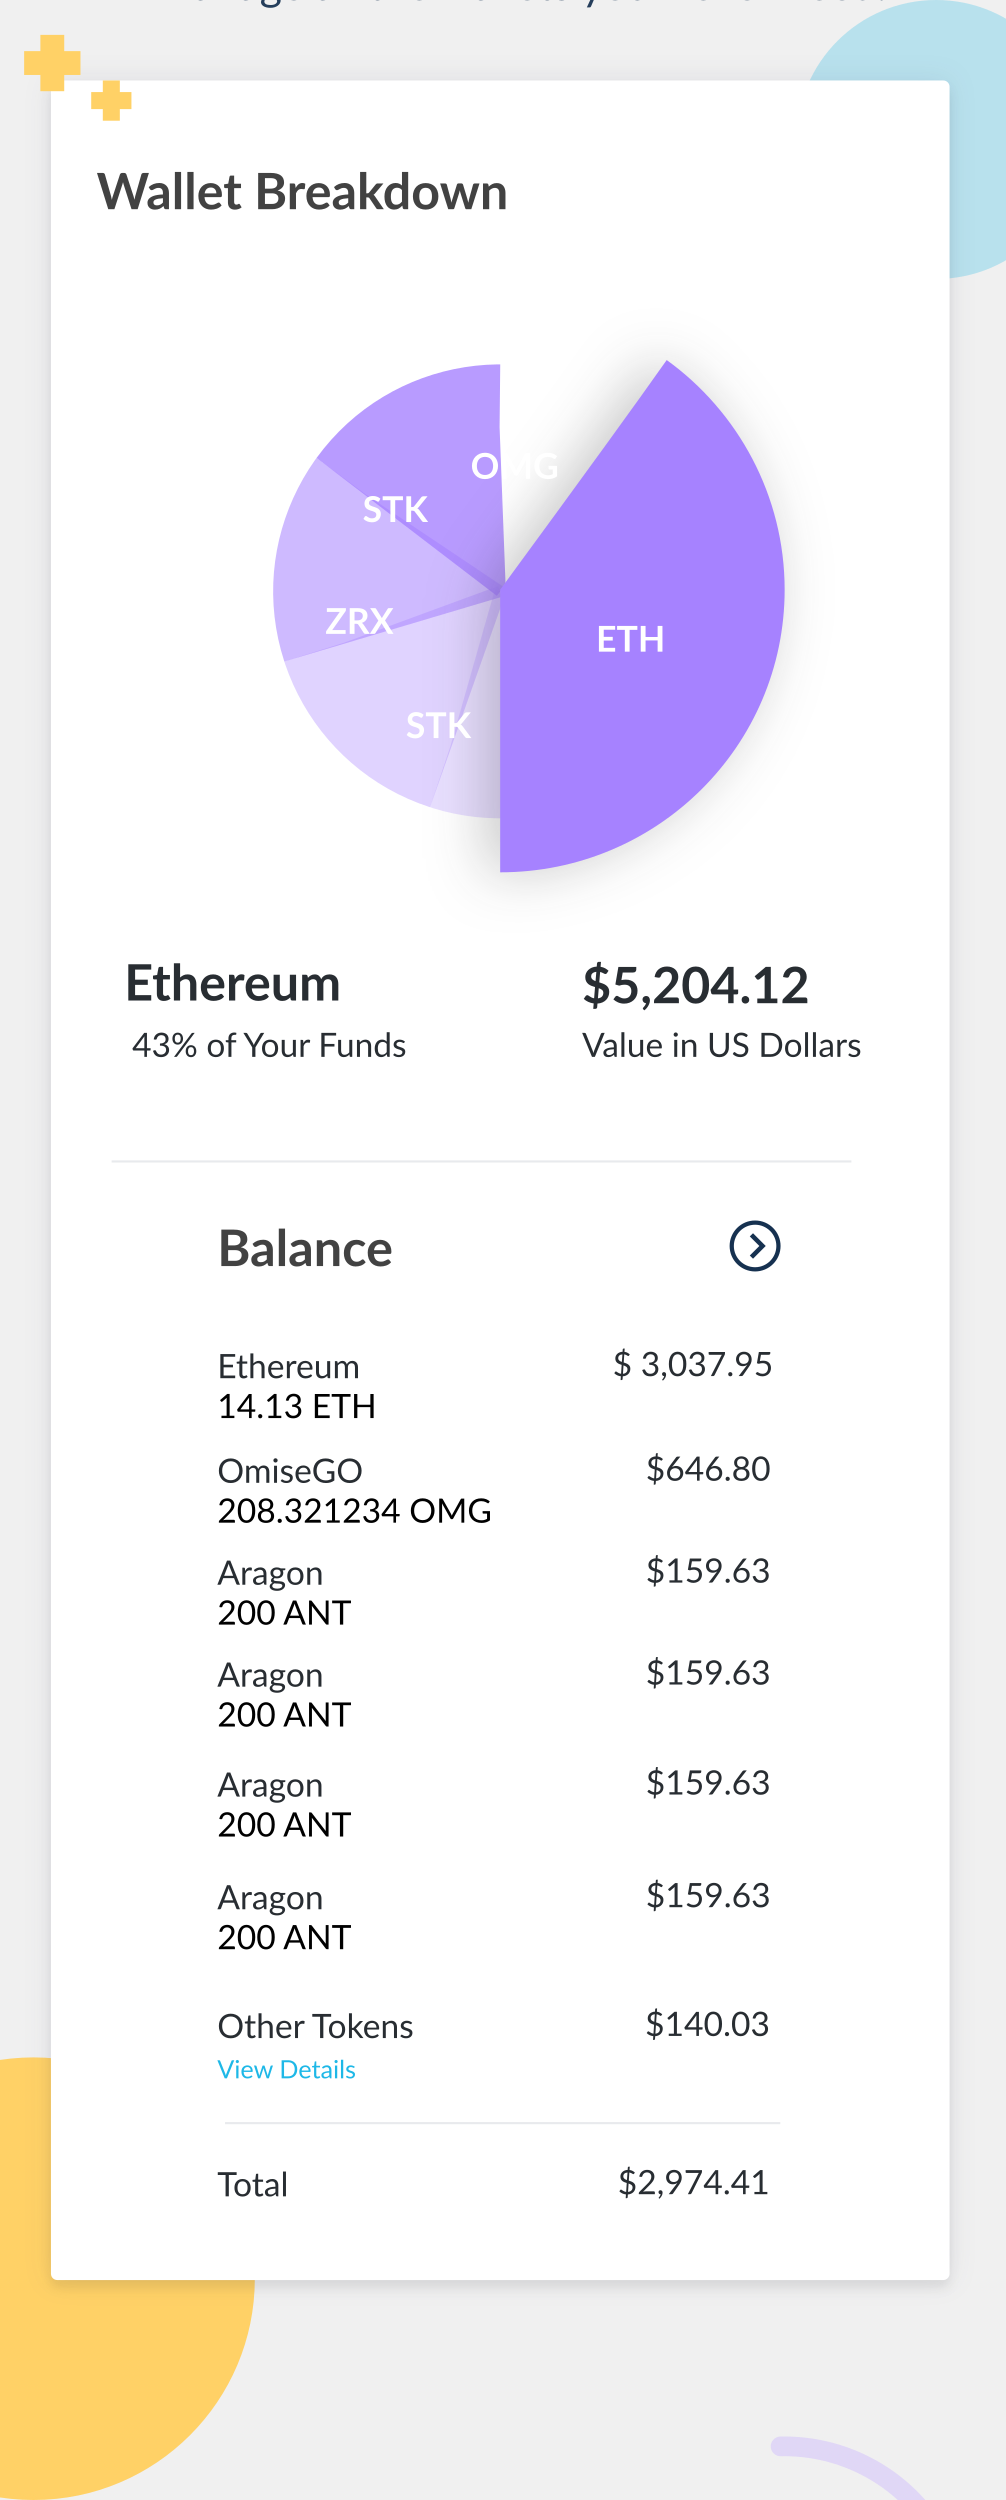
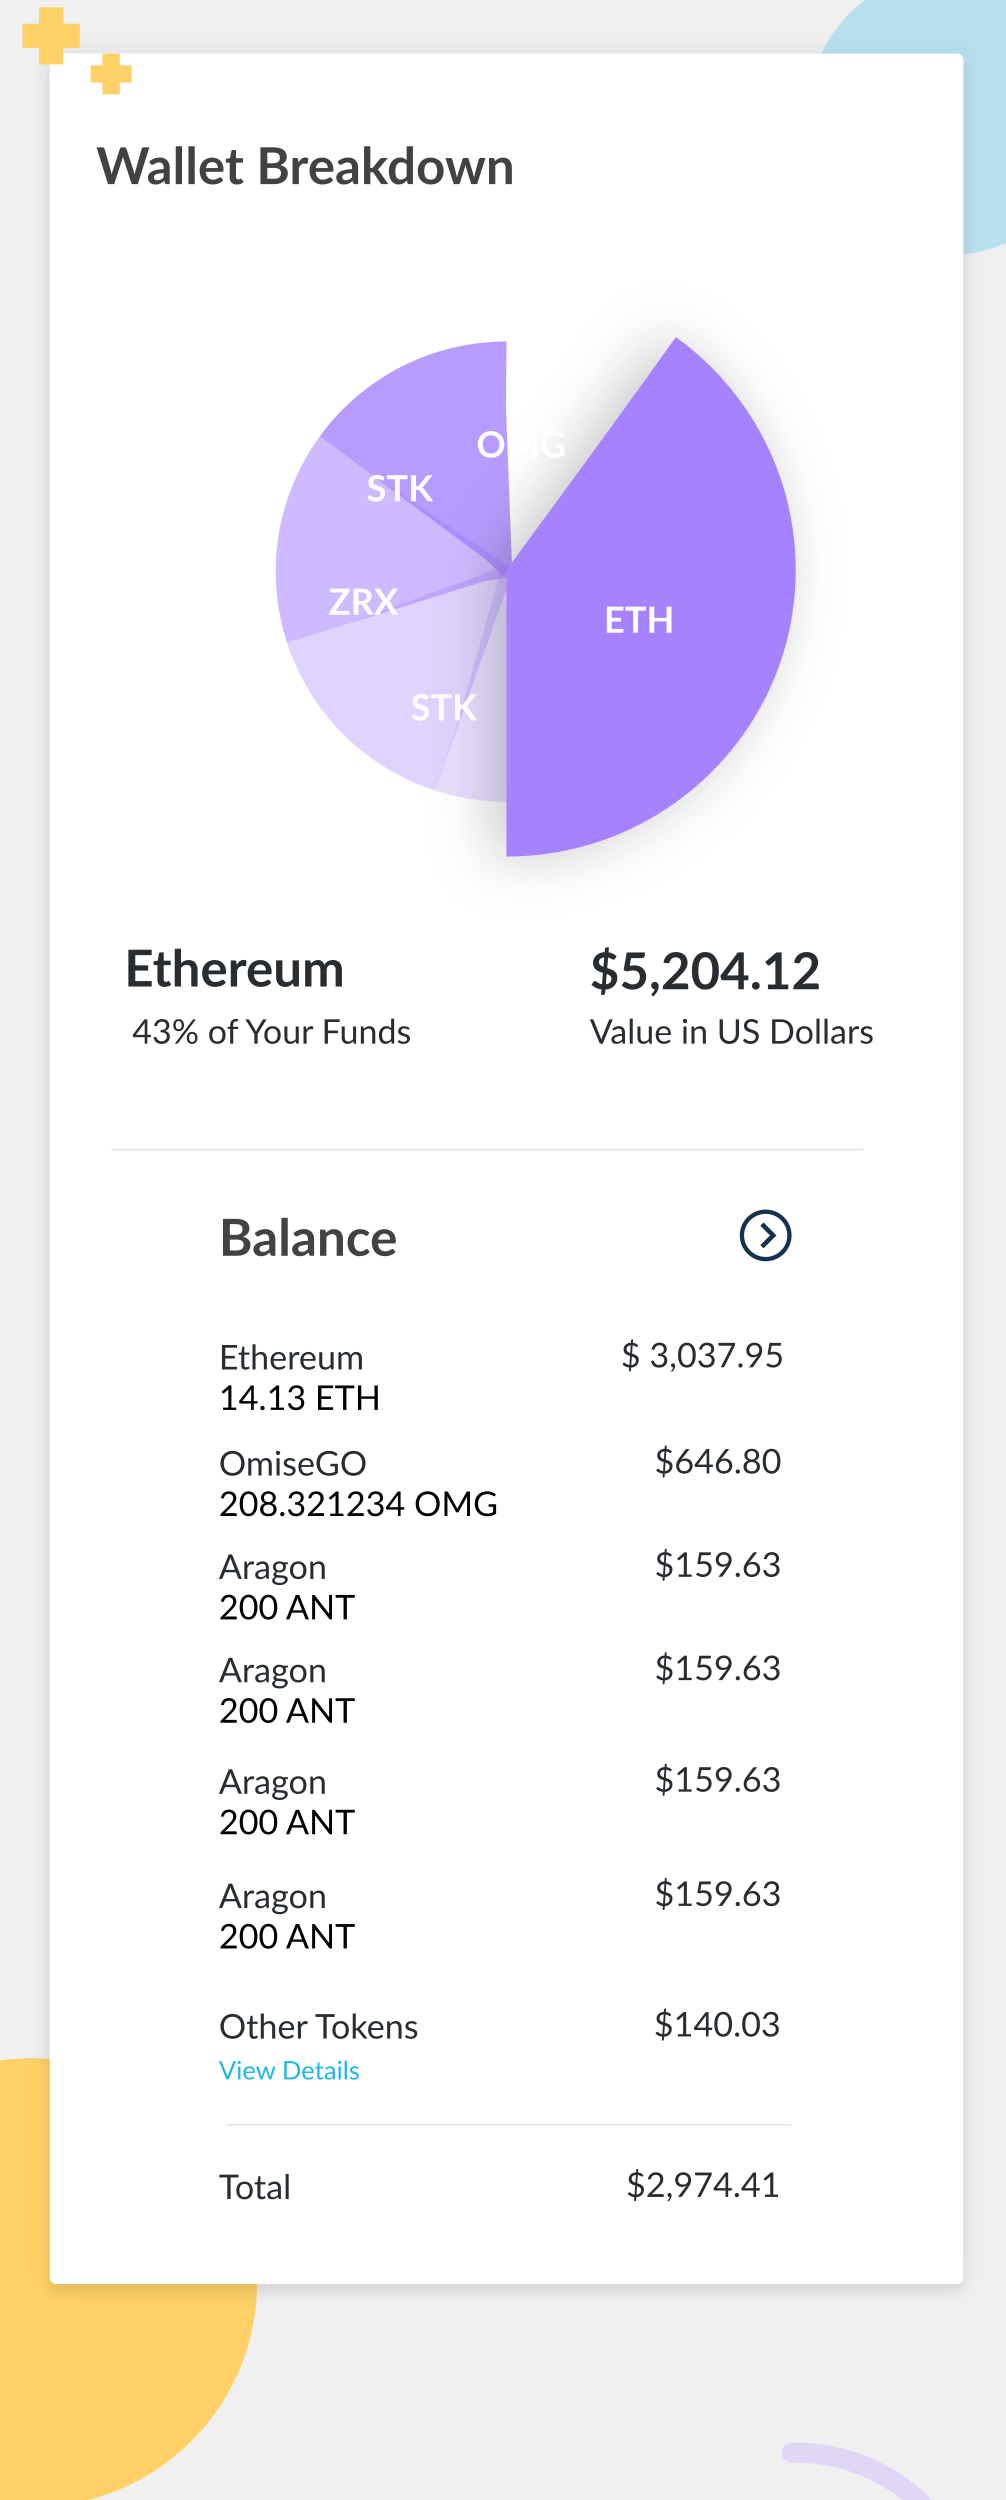
- <svg xmlns="http://www.w3.org/2000/svg" xmlns:xlink="http://www.w3.org/1999/xlink" width="375px" height="932px" viewBox="0 0 375 932" version="1.1">
-   <defs>
-     <rect id="path-1" x="0" y="0" width="335" height="820" rx="2.349" />
-     <filter x="-4.5%" y="-1.8%" width="109.0%" height="103.7%" filterUnits="objectBoundingBox" id="filter-2">
-       <feOffset dx="0" dy="0" in="SourceAlpha" result="shadowOffsetOuter1" />
-       <feGaussianBlur stdDeviation="5" in="shadowOffsetOuter1" result="shadowBlurOuter1" />
-       <feColorMatrix values="0 0 0 0 0.196   0 0 0 0 0.196   0 0 0 0 0.365  0 0 0 0.1 0" type="matrix" in="shadowBlurOuter1" result="shadowMatrixOuter1" />
-       <feOffset dx="0" dy="3" in="SourceAlpha" result="shadowOffsetOuter2" />
-       <feGaussianBlur stdDeviation="2" in="shadowOffsetOuter2" result="shadowBlurOuter2" />
-       <feColorMatrix values="0 0 0 0 0   0 0 0 0 0   0 0 0 0 0  0 0 0 0.07 0" type="matrix" in="shadowBlurOuter2" result="shadowMatrixOuter2" />
-       <feMerge>
-         <feMergeNode in="shadowMatrixOuter1" />
-         <feMergeNode in="shadowMatrixOuter2" />
+ <svg xmlns="http://www.w3.org/2000/svg" xmlns:xlink="http://www.w3.org/1999/xlink" id="svg4071" version="1.1" viewBox="0 0 375 932" height="932px" width="375px">
+   <defs id="defs3881">
+     <rect rx="2.349" height="820" width="335" y="0" x="0" id="path-1" />
+     <filter id="filter-2" filterUnits="objectBoundingBox" height="103.7%" width="109.0%" y="-1.8%" x="-4.5%">
+       <feOffset id="feOffset3838" result="shadowOffsetOuter1" in="SourceAlpha" dy="0" dx="0" />
+       <feGaussianBlur id="feGaussianBlur3840" result="shadowBlurOuter1" in="shadowOffsetOuter1" stdDeviation="5" />
+       <feColorMatrix id="feColorMatrix3842" result="shadowMatrixOuter1" in="shadowBlurOuter1" type="matrix" values="0 0 0 0 0.196   0 0 0 0 0.196   0 0 0 0 0.365  0 0 0 0.1 0" />
+       <feOffset id="feOffset3844" result="shadowOffsetOuter2" in="SourceAlpha" dy="3" dx="0" />
+       <feGaussianBlur id="feGaussianBlur3846" result="shadowBlurOuter2" in="shadowOffsetOuter2" stdDeviation="2" />
+       <feColorMatrix id="feColorMatrix3848" result="shadowMatrixOuter2" in="shadowBlurOuter2" type="matrix" values="0 0 0 0 0   0 0 0 0 0   0 0 0 0 0  0 0 0 0.07 0" />
+       <feMerge id="feMerge3854">
+         <feMergeNode id="feMergeNode3850" in="shadowMatrixOuter1" />
+         <feMergeNode id="feMergeNode3852" in="shadowMatrixOuter2" />
      </feMerge>
    </filter>
-     <circle id="path-3" cx="118.463" cy="118.463" r="84.616" />
-     <mask id="mask-4" maskContentUnits="userSpaceOnUse" maskUnits="objectBoundingBox" x="0" y="0" width="169.232" height="169.232" fill="white">
-       <use xlink:href="#path-3" />
-     </mask>
-     <circle id="path-5" cx="118.463" cy="118.463" r="84.616" />
-     <mask id="mask-6" maskContentUnits="userSpaceOnUse" maskUnits="objectBoundingBox" x="0" y="0" width="169.232" height="169.232" fill="white">
-       <use xlink:href="#path-5" />
-     </mask>
-     <circle id="path-7" cx="118.463" cy="118.463" r="84.616" />
-     <mask id="mask-8" maskContentUnits="userSpaceOnUse" maskUnits="objectBoundingBox" x="0" y="0" width="169.232" height="169.232" fill="white">
-       <use xlink:href="#path-7" />
-     </mask>
-     <circle id="path-9" cx="118.463" cy="118.463" r="84.616" />
-     <mask id="mask-10" maskContentUnits="userSpaceOnUse" maskUnits="objectBoundingBox" x="0" y="0" width="169.232" height="169.232" fill="white">
-       <use xlink:href="#path-9" />
-     </mask>
-     <path d="M118.463,223.202 C177.033,223.202 224.515,176.029 224.515,117.838 C224.515,82.759 207.08,51.373 180.544,32.222 C170.565,46.472 149.871,75.01 118.463,117.838 C118.463,175.74 118.463,210.861 118.463,223.202 Z" id="path-11" />
-     <filter x="-38.2%" y="-18.6%" width="166.9%" height="137.2%" filterUnits="objectBoundingBox" id="filter-12">
-       <feOffset dx="-5" dy="0" in="SourceAlpha" result="shadowOffsetOuter1" />
-       <feGaussianBlur stdDeviation="11" in="shadowOffsetOuter1" result="shadowBlurOuter1" />
-       <feColorMatrix values="0 0 0 0 0.118   0 0 0 0 0.118   0 0 0 0 0.118  0 0 0 0.25 0" type="matrix" in="shadowBlurOuter1" />
+     <circle r="84.616" cy="118.463" cx="118.463" id="path-3" />
+     <mask fill="white" height="169.232" width="169.232" y="0" x="0" maskUnits="objectBoundingBox" maskContentUnits="userSpaceOnUse" id="mask-4">
+       <use id="use3858" xlink:href="#path-3" />
+     </mask>
+     <circle r="84.616" cy="118.463" cx="118.463" id="path-5" />
+     <mask fill="white" height="169.232" width="169.232" y="0" x="0" maskUnits="objectBoundingBox" maskContentUnits="userSpaceOnUse" id="mask-6">
+       <use id="use3862" xlink:href="#path-5" />
+     </mask>
+     <circle r="84.616" cy="118.463" cx="118.463" id="path-7" />
+     <mask fill="white" height="169.232" width="169.232" y="0" x="0" maskUnits="objectBoundingBox" maskContentUnits="userSpaceOnUse" id="mask-8">
+       <use id="use3866" xlink:href="#path-7" />
+     </mask>
+     <circle r="84.616" cy="118.463" cx="118.463" id="path-9" />
+     <mask fill="white" height="169.232" width="169.232" y="0" x="0" maskUnits="objectBoundingBox" maskContentUnits="userSpaceOnUse" id="mask-10">
+       <use id="use3870" xlink:href="#path-9" />
+     </mask>
+     <path id="path-11" d="M118.463,223.202 C177.033,223.202 224.515,176.029 224.515,117.838 C224.515,82.759 207.08,51.373 180.544,32.222 C170.565,46.472 149.871,75.01 118.463,117.838 C118.463,175.74 118.463,210.861 118.463,223.202 Z" />
+     <filter id="filter-12" filterUnits="objectBoundingBox" height="137.2%" width="166.9%" y="-18.6%" x="-38.2%">
+       <feOffset id="feOffset3874" result="shadowOffsetOuter1" in="SourceAlpha" dy="0" dx="-5" />
+       <feGaussianBlur id="feGaussianBlur3876" result="shadowBlurOuter1" in="shadowOffsetOuter1" stdDeviation="11" />
+       <feColorMatrix id="feColorMatrix3878" in="shadowBlurOuter1" type="matrix" values="0 0 0 0 0.118   0 0 0 0 0.118   0 0 0 0 0.118  0 0 0 0.25 0" />
    </filter>
  </defs>
-   <g id="Homepage" stroke="none" stroke-width="1" fill="none" fill-rule="evenodd">
-     <g id="Homepage---Mobile" transform="translate(0, -1358)">
-       <g id="Group-23" transform="translate(-70, 1358)">
-         <circle id="Oval" fill="#FFD166" cx="82.5" cy="849.5" r="82.5" />
-         <circle id="Oval" fill-opacity="0.263" fill="#1EB8E7" cx="419" cy="52" r="52" />
-         <g id="Group-10" transform="translate(89, 30)">
+   <g transform="translate(0,4)" style="fill:none;fill-rule:evenodd;stroke:none;stroke-width:1" id="Homepage">
+     <g transform="matrix(1.016769,0,0,1.014039,-0.7753068,-1391.524)" id="Homepage---Mobile">
+       <g transform="translate(-70,1358)" id="Group-23">
+         <circle style="fill:#ffd166" r="82.5" cy="849.5" cx="82.5" id="Oval" />
+         <circle style="fill:#1eb8e7;fill-opacity:0.263" r="52" cy="52" cx="419" id="circle3884" />
+         <g transform="translate(89,30)" id="Group-10">
          <g id="card">
-             <use fill="black" fill-opacity="1" filter="url(#filter-2)" xlink:href="#path-1" />
-             <use fill="#FFFFFF" fill-rule="evenodd" xlink:href="#path-1" />
-           </g>
-         </g>
-         <g id="Piechart" transform="translate(138, 102)">
+             <use height="100%" width="100%" y="0" x="0" style="fill:#000000;fill-opacity:1;filter:url(#filter-2)" id="use3886" xlink:href="#path-1" />
+             <use height="100%" width="100%" y="0" x="0" style="fill:#ffffff;fill-rule:evenodd" id="use3888" xlink:href="#path-1" />
+           </g>
+         </g>
+         <g transform="translate(138,102)" id="Piechart">
          <g id="piechart">
-             <use id="very-unsatisfied" stroke-opacity="0.25" stroke="#A682FF" mask="url(#mask-4)" stroke-width="169.232" stroke-dasharray="79.781,846.161" transform="translate(118.4625, 118.4625) rotate(-306) translate(-118.4625, -118.4625) " xlink:href="#path-3" />
-             <use id="unsatisfied" stroke-opacity="0.35" stroke="#A682FF" mask="url(#mask-6)" stroke-width="169.232" stroke-dasharray="79.781,846.161" transform="translate(118.4625, 118.4625) rotate(-252) translate(-118.4625, -118.4625) " xlink:href="#path-5" />
-             <use id="neutral" stroke-opacity="0.55" stroke="#A682FF" mask="url(#mask-8)" stroke-width="169.232" stroke-dasharray="79.781,846.161" transform="translate(118.4625, 118.4625) rotate(-198) translate(-118.4625, -118.4625) " xlink:href="#path-7" />
-             <use id="satisfied" stroke-opacity="0.8" stroke="#A682FF" mask="url(#mask-10)" stroke-width="169.232" stroke-dasharray="79.781,846.161" transform="translate(118.4625, 118.4625) rotate(-144) translate(-118.4625, -118.4625) " xlink:href="#path-9" />
+             <use height="100%" width="100%" y="0" x="0" style="stroke:#a682ff;stroke-width:169.232;stroke-dasharray:79.781, 846.161;stroke-opacity:0.25" xlink:href="#path-3" transform="rotate(54,118.4625,118.4625)" mask="url(#mask-4)" id="very-unsatisfied" />
+             <use height="100%" width="100%" y="0" x="0" style="stroke:#a682ff;stroke-width:169.232;stroke-dasharray:79.781, 846.161;stroke-opacity:0.35" xlink:href="#path-5" transform="rotate(108,118.4625,118.4625)" mask="url(#mask-6)" id="unsatisfied" />
+             <use height="100%" width="100%" y="0" x="0" style="stroke:#a682ff;stroke-width:169.232;stroke-dasharray:79.781, 846.161;stroke-opacity:0.55" xlink:href="#path-7" transform="rotate(162,118.4625,118.4625)" mask="url(#mask-8)" id="neutral" />
+             <use height="100%" width="100%" y="0" x="0" style="stroke:#a682ff;stroke-width:169.232;stroke-dasharray:79.781, 846.161;stroke-opacity:0.8" xlink:href="#path-9" transform="rotate(-144,118.4625,118.4625)" mask="url(#mask-10)" id="satisfied" />
            <g id="very-satisfied">
-               <use fill="black" fill-opacity="1" filter="url(#filter-12)" xlink:href="#path-11" />
-               <use fill="#A682FF" fill-rule="evenodd" xlink:href="#path-11" />
+               <use height="100%" width="100%" y="0" x="0" style="fill:#000000;fill-opacity:1;filter:url(#filter-12)" id="use3896" xlink:href="#path-11" />
+               <use height="100%" width="100%" y="0" x="0" style="fill:#a682ff;fill-rule:evenodd" id="use3898" xlink:href="#path-11" />
            </g>
          </g>
-           <text id="ETH" font-family="Lato-Bold, Lato" font-size="13.268" font-weight="bold" fill="#FFFFFF">
-             <tspan x="154.216" y="140.94">ETH</tspan>
-           </text>
-           <text id="OMG" font-family="Lato-Bold, Lato" font-size="13.268" font-weight="bold" fill="#FFFFFF">
-             <tspan x="107.444" y="76.496">OMG</tspan>
-           </text>
-           <text id="STK" font-family="Lato-Bold, Lato" font-size="13.268" font-weight="bold" fill="#FFFFFF">
-             <tspan x="67.181" y="92.607">STK</tspan>
-           </text>
-           <text id="ZRX" font-family="Lato-Bold, Lato" font-size="13.268" font-weight="bold" fill="#FFFFFF">
-             <tspan x="53.283" y="134.306">ZRX</tspan>
-           </text>
-           <text id="STK" font-family="Lato-Bold, Lato" font-size="13.268" font-weight="bold" fill="#FFFFFF">
-             <tspan x="83.292" y="173.161">STK</tspan>
-           </text>
-         </g>
-         <text id="43%-of-Your-Funds" font-family="Lato-Regular, Lato" font-size="12.48" font-weight="normal" fill="#282D32">
-           <tspan x="119.252" y="394">43% of Your Funds </tspan>
-         </text>
-         <text id="Value-in-US-Dollars" font-family="Lato-Regular, Lato" font-size="12.48" font-weight="normal" fill="#282D32">
-           <tspan x="287" y="394">Value in US Dollars  </tspan>
-         </text>
-         <text id="Ethereum" font-family="Lato-Bold, Lato" font-size="18.72" font-weight="bold" fill="#282D32">
-           <tspan x="116.332" y="373">Ethereum</tspan>
-         </text>
-         <text id="$5,204.12" font-family="Lato-Bold, Lato" font-size="18.72" font-weight="bold" fill="#282D32">
-           <tspan x="287" y="374">$5,204.12</tspan>
-         </text>
-         <text id="Wallet-Breakdown" font-family="Lato-Bold, Lato" font-size="18.72" font-weight="bold" fill="#424242">
-           <tspan x="106" y="78">Wallet Breakdown</tspan>
-         </text>
-         <text id="Balance" font-family="Lato-Bold, Lato" font-size="18.792" font-weight="bold" fill="#424242">
-           <tspan x="151" y="472">Balance</tspan>
-         </text>
-         <g id="balance-/-regular-mode" transform="translate(151, 501)" font-family="Lato-Regular, Lato" font-size="12.528" font-weight="normal">
+           <text style="font-weight:bold;font-size:13.268px;font-family:Lato-Bold, Lato;fill:#ffffff" font-weight="bold" font-size="13.268" id="ETH">
+             <tspan id="tspan3902" y="140.94" x="154.216">ETH</tspan>
+           </text>
+           <text style="font-weight:bold;font-size:13.268px;font-family:Lato-Bold, Lato;fill:#ffffff" font-weight="bold" font-size="13.268" id="OMG">
+             <tspan id="tspan3905" y="76.496" x="107.444">OMG</tspan>
+           </text>
+           <text style="font-weight:bold;font-size:13.268px;font-family:Lato-Bold, Lato;fill:#ffffff" font-weight="bold" font-size="13.268" id="STK">
+             <tspan id="tspan3908" y="92.607" x="67.181">STK</tspan>
+           </text>
+           <text style="font-weight:bold;font-size:13.268px;font-family:Lato-Bold, Lato;fill:#ffffff" font-weight="bold" font-size="13.268" id="ZRX">
+             <tspan id="tspan3911" y="134.306" x="53.283">ZRX</tspan>
+           </text>
+           <text style="font-weight:bold;font-size:13.268px;font-family:Lato-Bold, Lato;fill:#ffffff" font-weight="bold" font-size="13.268" id="text3916">
+             <tspan id="tspan3914" y="173.161" x="83.292">STK</tspan>
+           </text>
+         </g>
+         <text style="font-weight:normal;font-size:12.48px;font-family:Lato-Regular, Lato;fill:#282d32" font-weight="normal" font-size="12.48" id="43%-of-Your-Funds">
+           <tspan id="tspan3919" y="394" x="119.252">43% of Your Funds</tspan>
+         </text>
+         <text style="font-weight:normal;font-size:12.48px;font-family:Lato-Regular, Lato;fill:#282d32" font-weight="normal" font-size="12.48" id="Value-in-US-Dollars">
+           <tspan id="tspan3922" y="394" x="287">Value in US Dollars</tspan>
+         </text>
+         <text style="font-weight:bold;font-size:18.72px;font-family:Lato-Bold, Lato;fill:#282d32" font-weight="bold" font-size="18.72" id="Ethereum">
+           <tspan id="tspan3925" y="373" x="116.332">Ethereum</tspan>
+         </text>
+         <text style="font-weight:bold;font-size:18.72px;font-family:Lato-Bold, Lato;fill:#282d32" font-weight="bold" font-size="18.72" id="$5,204.12">
+           <tspan id="tspan3928" y="374" x="287">$5,204.12</tspan>
+         </text>
+         <text style="font-weight:bold;font-size:18.72px;font-family:Lato-Bold, Lato;fill:#424242" font-weight="bold" font-size="18.72" id="Wallet-Breakdown">
+           <tspan id="tspan3931" y="78" x="106">Wallet Breakdown</tspan>
+         </text>
+         <text style="font-weight:bold;font-size:18.792px;font-family:Lato-Bold, Lato;fill:#424242" font-weight="bold" font-size="18.792" id="Balance">
+           <tspan id="tspan3934" y="472" x="151">Balance</tspan>
+         </text>
+         <g style="font-weight:normal;font-size:12.528px;font-family:Lato-Regular, Lato" font-weight="normal" font-size="12.528" transform="translate(151,501)" id="balance-/-regular-mode">
          <g id="Group-3">
-             <text id="14.13-ETH" fill="#000000">
-               <tspan x="0" y="27.66">14.13 ETH</tspan>
-             </text>
-             <text id="$-3,037.95" fill="#282D32">
-               <tspan x="147.394" y="12">$ 3,037.95</tspan>
-             </text>
-             <text id="Ethereum" fill="#282D32">
-               <tspan x="0" y="12.783">Ethereum</tspan>
-             </text>
-           </g>
-         </g>
-         <g id="Group-3" transform="translate(151, 806)" fill="#282D32" font-family="Lato-Regular, Lato" font-size="12.528" font-weight="normal">
-           <text id="$-3,037.95">
-             <tspan x="149.29" y="12">$2,974.41</tspan>
-           </text>
-           <text id="Ethereum">
-             <tspan x="0" y="12.783">Total</tspan>
-           </text>
-         </g>
-         <g id="balance-/-regular-mode" transform="translate(151, 540)" font-family="Lato-Regular, Lato" font-size="12.528" font-weight="normal">
-           <g id="Group-3">
-             <text id="14.13-ETH" fill="#000000">
-               <tspan x="0" y="27.66">208.321234 OMG</tspan>
-             </text>
-             <text id="$-3,037.95" fill="#282D32">
-               <tspan x="159.734" y="12">$646.80</tspan>
-             </text>
-             <text id="Ethereum" fill="#282D32">
-               <tspan x="0" y="12.783">OmiseGO</tspan>
-             </text>
-           </g>
-         </g>
-         <g id="balance-/-regular-mode" transform="translate(151, 578)" font-family="Lato-Regular, Lato" font-size="12.528" font-weight="normal">
-           <g id="Group-3">
-             <text id="14.13-ETH" fill="#000000">
-               <tspan x="0" y="27.66">200 ANT</tspan>
-             </text>
-             <text id="$-3,037.95" fill="#282D32">
-               <tspan x="159.734" y="12">$159.63</tspan>
-             </text>
-             <text id="Ethereum" fill="#282D32">
-               <tspan x="0" y="12.783">Aragon</tspan>
-             </text>
-           </g>
-         </g>
-         <g id="balance-/-regular-mode" transform="translate(151, 657)" font-family="Lato-Regular, Lato" font-size="12.528" font-weight="normal">
-           <g id="Group-3">
-             <text id="14.13-ETH" fill="#000000">
-               <tspan x="0" y="27.66">200 ANT</tspan>
-             </text>
-             <text id="$-3,037.95" fill="#282D32">
-               <tspan x="159.734" y="12">$159.63</tspan>
-             </text>
-             <text id="Ethereum" fill="#282D32">
-               <tspan x="0" y="12.783">Aragon</tspan>
-             </text>
-           </g>
-         </g>
-         <g id="balance-/-regular-mode" transform="translate(151, 616)" font-family="Lato-Regular, Lato" font-size="12.528" font-weight="normal">
-           <g id="Group-3">
-             <text id="14.13-ETH" fill="#000000">
-               <tspan x="0" y="27.66">200 ANT</tspan>
-             </text>
-             <text id="$-3,037.95" fill="#282D32">
-               <tspan x="159.734" y="12">$159.63</tspan>
-             </text>
-             <text id="Ethereum" fill="#282D32">
-               <tspan x="0" y="12.783">Aragon</tspan>
-             </text>
-           </g>
-         </g>
-         <g id="balance-/-regular-mode" transform="translate(151, 699)" font-family="Lato-Regular, Lato" font-size="12.528" font-weight="normal">
-           <g id="Group-3">
-             <text id="14.13-ETH" fill="#000000">
-               <tspan x="0" y="27.66">200 ANT</tspan>
-             </text>
-             <text id="$-3,037.95" fill="#282D32">
-               <tspan x="159.734" y="12">$159.63</tspan>
-             </text>
-             <text id="Ethereum" fill="#282D32">
-               <tspan x="0" y="12.783">Aragon</tspan>
-             </text>
-           </g>
-         </g>
-         <g id="Group-3" transform="translate(151, 747)" font-family="Lato-Regular, Lato" font-weight="normal">
-           <text id="View-Details" font-size="9.396" fill="#1EB8E7">
-             <tspan x="0" y="27.792">View Details</tspan>
-           </text>
-           <text id="$-3,037.95" font-size="12.528" fill="#282D32">
-             <tspan x="159.479" y="12">$140.03</tspan>
-           </text>
-           <text id="Ethereum" font-size="12.528" fill="#282D32">
-             <tspan x="0" y="12.783">Other Tokens</tspan>
-           </text>
-         </g>
-         <g id="icn-more" transform="translate(342, 455)" fill="#163150" fill-rule="nonzero">
-           <path d="M9.5,1.583 C13.865,1.583 17.417,5.135 17.417,9.5 C17.417,13.865 13.865,17.417 9.5,17.417 C5.135,17.417 1.583,13.865 1.583,9.5 C1.583,5.135 5.135,1.583 9.5,1.583 Z M9.5,0 C4.254,0 0,4.254 0,9.5 C0,14.746 4.254,19 9.5,19 C14.746,19 19,14.746 19,9.5 C19,4.254 14.746,0 9.5,0 Z M11.083,9.5 L7.521,13.062 L8.73,14.25 L13.458,9.5 L8.73,4.75 L7.521,5.938 L11.083,9.5 L11.083,9.5 Z" id="Shape" />
-         </g>
-         <path d="M250,296 L250,571" id="Line" stroke="#E8EAED" stroke-width="0.783" stroke-linecap="square" transform="translate(250, 433) rotate(90) translate(-250, -433) " />
-         <path d="M257,688 L257,894.219" id="Line" stroke="#E8EAED" stroke-width="0.783" stroke-linecap="square" transform="translate(257, 791.5) rotate(90) translate(-257, -791.5) " />
-         <polygon id="Shape-10" fill="#FFD166" fill-rule="nonzero" points="114.673 30 108.327 30 108.327 34.327 104 34.327 104 40.673 108.327 40.673 108.327 45 114.673 45 114.673 40.673 119 40.673 119 34.327 114.673 34.327" />
-         <polygon id="Shape-9" fill="#FFD166" fill-rule="nonzero" points="93.942 13 85.058 13 85.058 19.059 79 19.059 79 27.945 85.058 27.945 85.058 34 93.942 34 93.942 27.945 100 27.945 100 19.059 93.942 19.059" />
+             <text style="fill:#000000" id="14.13-ETH">
+               <tspan id="tspan3937" y="27.66" x="0">14.13 ETH</tspan>
+             </text>
+             <text style="fill:#282d32" id="$-3,037.95">
+               <tspan id="tspan3940" y="12" x="147.394">$ 3,037.95</tspan>
+             </text>
+             <text style="fill:#282d32" id="text3945">
+               <tspan id="tspan3943" y="12.783" x="0">Ethereum</tspan>
+             </text>
+           </g>
+         </g>
+         <g style="font-weight:normal;font-size:12.528px;font-family:Lato-Regular, Lato;fill:#282d32" font-weight="normal" font-size="12.528" transform="translate(151,806)" id="g3957">
+           <text id="text3951">
+             <tspan id="tspan3949" y="12" x="149.29">$2,974.41</tspan>
+           </text>
+           <text id="text3955">
+             <tspan id="tspan3953" y="12.783" x="0">Total</tspan>
+           </text>
+         </g>
+         <g style="font-weight:normal;font-size:12.528px;font-family:Lato-Regular, Lato" font-weight="normal" font-size="12.528" transform="translate(151,540)" id="g3973">
+           <g id="g3971">
+             <text style="fill:#000000" id="text3961">
+               <tspan id="tspan3959" y="27.66" x="0">208.321234 OMG</tspan>
+             </text>
+             <text style="fill:#282d32" id="text3965">
+               <tspan id="tspan3963" y="12" x="159.734">$646.80</tspan>
+             </text>
+             <text style="fill:#282d32" id="text3969">
+               <tspan id="tspan3967" y="12.783" x="0">OmiseGO</tspan>
+             </text>
+           </g>
+         </g>
+         <g style="font-weight:normal;font-size:12.528px;font-family:Lato-Regular, Lato" font-weight="normal" font-size="12.528" transform="translate(151,578)" id="g3989">
+           <g id="g3987">
+             <text style="fill:#000000" id="text3977">
+               <tspan id="tspan3975" y="27.66" x="0">200 ANT</tspan>
+             </text>
+             <text style="fill:#282d32" id="text3981">
+               <tspan id="tspan3979" y="12" x="159.734">$159.63</tspan>
+             </text>
+             <text style="fill:#282d32" id="text3985">
+               <tspan id="tspan3983" y="12.783" x="0">Aragon</tspan>
+             </text>
+           </g>
+         </g>
+         <g style="font-weight:normal;font-size:12.528px;font-family:Lato-Regular, Lato" font-weight="normal" font-size="12.528" transform="translate(151,657)" id="g4005">
+           <g id="g4003">
+             <text style="fill:#000000" id="text3993">
+               <tspan id="tspan3991" y="27.66" x="0">200 ANT</tspan>
+             </text>
+             <text style="fill:#282d32" id="text3997">
+               <tspan id="tspan3995" y="12" x="159.734">$159.63</tspan>
+             </text>
+             <text style="fill:#282d32" id="text4001">
+               <tspan id="tspan3999" y="12.783" x="0">Aragon</tspan>
+             </text>
+           </g>
+         </g>
+         <g style="font-weight:normal;font-size:12.528px;font-family:Lato-Regular, Lato" font-weight="normal" font-size="12.528" transform="translate(151,616)" id="g4021">
+           <g id="g4019">
+             <text style="fill:#000000" id="text4009">
+               <tspan id="tspan4007" y="27.66" x="0">200 ANT</tspan>
+             </text>
+             <text style="fill:#282d32" id="text4013">
+               <tspan id="tspan4011" y="12" x="159.734">$159.63</tspan>
+             </text>
+             <text style="fill:#282d32" id="text4017">
+               <tspan id="tspan4015" y="12.783" x="0">Aragon</tspan>
+             </text>
+           </g>
+         </g>
+         <g style="font-weight:normal;font-size:12.528px;font-family:Lato-Regular, Lato" font-weight="normal" font-size="12.528" transform="translate(151,699)" id="g4037">
+           <g id="g4035">
+             <text style="fill:#000000" id="text4025">
+               <tspan id="tspan4023" y="27.66" x="0">200 ANT</tspan>
+             </text>
+             <text style="fill:#282d32" id="text4029">
+               <tspan id="tspan4027" y="12" x="159.734">$159.63</tspan>
+             </text>
+             <text style="fill:#282d32" id="text4033">
+               <tspan id="tspan4031" y="12.783" x="0">Aragon</tspan>
+             </text>
+           </g>
+         </g>
+         <g style="font-weight:normal;font-family:Lato-Regular, Lato" font-weight="normal" transform="translate(151,747)" id="g4050">
+           <text style="font-size:9.396px;fill:#1eb8e7" font-size="9.396" id="View-Details">
+             <tspan id="tspan4039" y="27.792" x="0">View Details</tspan>
+           </text>
+           <text style="font-size:12.528px;fill:#282d32" font-size="12.528" id="text4044">
+             <tspan id="tspan4042" y="12" x="159.479">$140.03</tspan>
+           </text>
+           <text style="font-size:12.528px;fill:#282d32" font-size="12.528" id="text4048">
+             <tspan id="tspan4046" y="12.783" x="0">Other Tokens</tspan>
+           </text>
+         </g>
+         <g style="fill:#163150;fill-rule:nonzero" transform="translate(342,455)" id="icn-more">
+           <path id="Shape" d="m 9.5,1.583 c 4.365,0 7.917,3.551 7.917,7.917 0,4.365 -3.551,7.917 -7.917,7.917 C 5.135,17.417 1.583,13.865 1.583,9.5 1.583,5.135 5.135,1.583 9.5,1.583 Z M 9.5,0 C 4.254,0 0,4.254 0,9.5 0,14.746 4.254,19 9.5,19 14.746,19 19,14.746 19,9.5 19,4.254 14.746,0 9.5,0 Z M 11.083,9.5 7.521,13.062 8.73,14.25 13.458,9.5 8.73,4.75 7.521,5.938 Z" />
+         </g>
+         <path style="stroke:#e8eaed;stroke-width:0.783;stroke-linecap:square" transform="rotate(90,250,433)" id="Line" d="M 250,296 V 571" />
+         <path style="stroke:#e8eaed;stroke-width:0.783;stroke-linecap:square" transform="rotate(90,257,791.5)" id="path4055" d="M 257,688 V 894.219" />
+         <polygon style="fill:#ffd166;fill-rule:nonzero" points="104,40.673 108.327,40.673 108.327,45 114.673,45 114.673,40.673 119,40.673 119,34.327 114.673,34.327 114.673,30 108.327,30 108.327,34.327 104,34.327 " id="Shape-10" />
+         <polygon style="fill:#ffd166;fill-rule:nonzero" points="79,27.945 85.058,27.945 85.058,34 93.942,34 93.942,27.945 100,27.945 100,19.059 93.942,19.059 93.942,13 85.058,13 85.058,19.059 79,19.059 " id="Shape-9" />
      </g>
-       <text id="MyCrypto-allows-you" font-family="Lato-Regular, Lato" font-size="16" font-weight="normal" line-spacing="20" fill="#253E5B">
-         <tspan x="43.172" y="1338">MyCrypto allows you to create, import, and </tspan>
-         <tspan x="58.804" y="1358">manage all the wallets you'll ever need.</tspan>
+       <text style="font-weight:normal;font-size:16px;font-family:Lato-Regular, Lato;fill:#253e5b" line-spacing="20" font-weight="normal" font-size="16" id="MyCrypto-allows-you">
+         <tspan id="tspan4060" y="1338" x="43.172">MyCrypto allows you to create, import, and</tspan>
+         <tspan id="tspan4062" y="1358" x="58.804">manage all the wallets you'll ever need.</tspan>
      </text>
-       <path d="M291,2270 C303.558,2289.135 325.096,2300.465 348,2299.985" id="Path" stroke="#C8B2FF" stroke-width="7.348" opacity="0.4" stroke-linecap="round" stroke-linejoin="round" transform="translate(319.5, 2285) rotate(180) translate(-319.5, -2285) " />
-       <text id="View-Your-Dashboard" font-family="Lato-Bold, Lato" font-size="25" font-weight="bold" line-spacing="45" fill="#163150">
-         <tspan x="56.381" y="2310">View Your Dashboard</tspan>
+       <path style="opacity:0.4;stroke:#c8b2ff;stroke-width:7.348;stroke-linecap:round;stroke-linejoin:round" transform="rotate(180,319.5,2285)" id="Path" d="m 291,2270 c 12.558,19.135 34.096,30.465 57,29.985" />
+       <text style="font-weight:bold;font-size:25px;font-family:Lato-Bold, Lato;fill:#163150" line-spacing="45" font-weight="bold" font-size="25" id="View-Your-Dashboard">
+         <tspan id="tspan4066" y="2310" x="56.381">View Your Dashboard</tspan>
      </text>
    </g>
  </g>
</svg>
